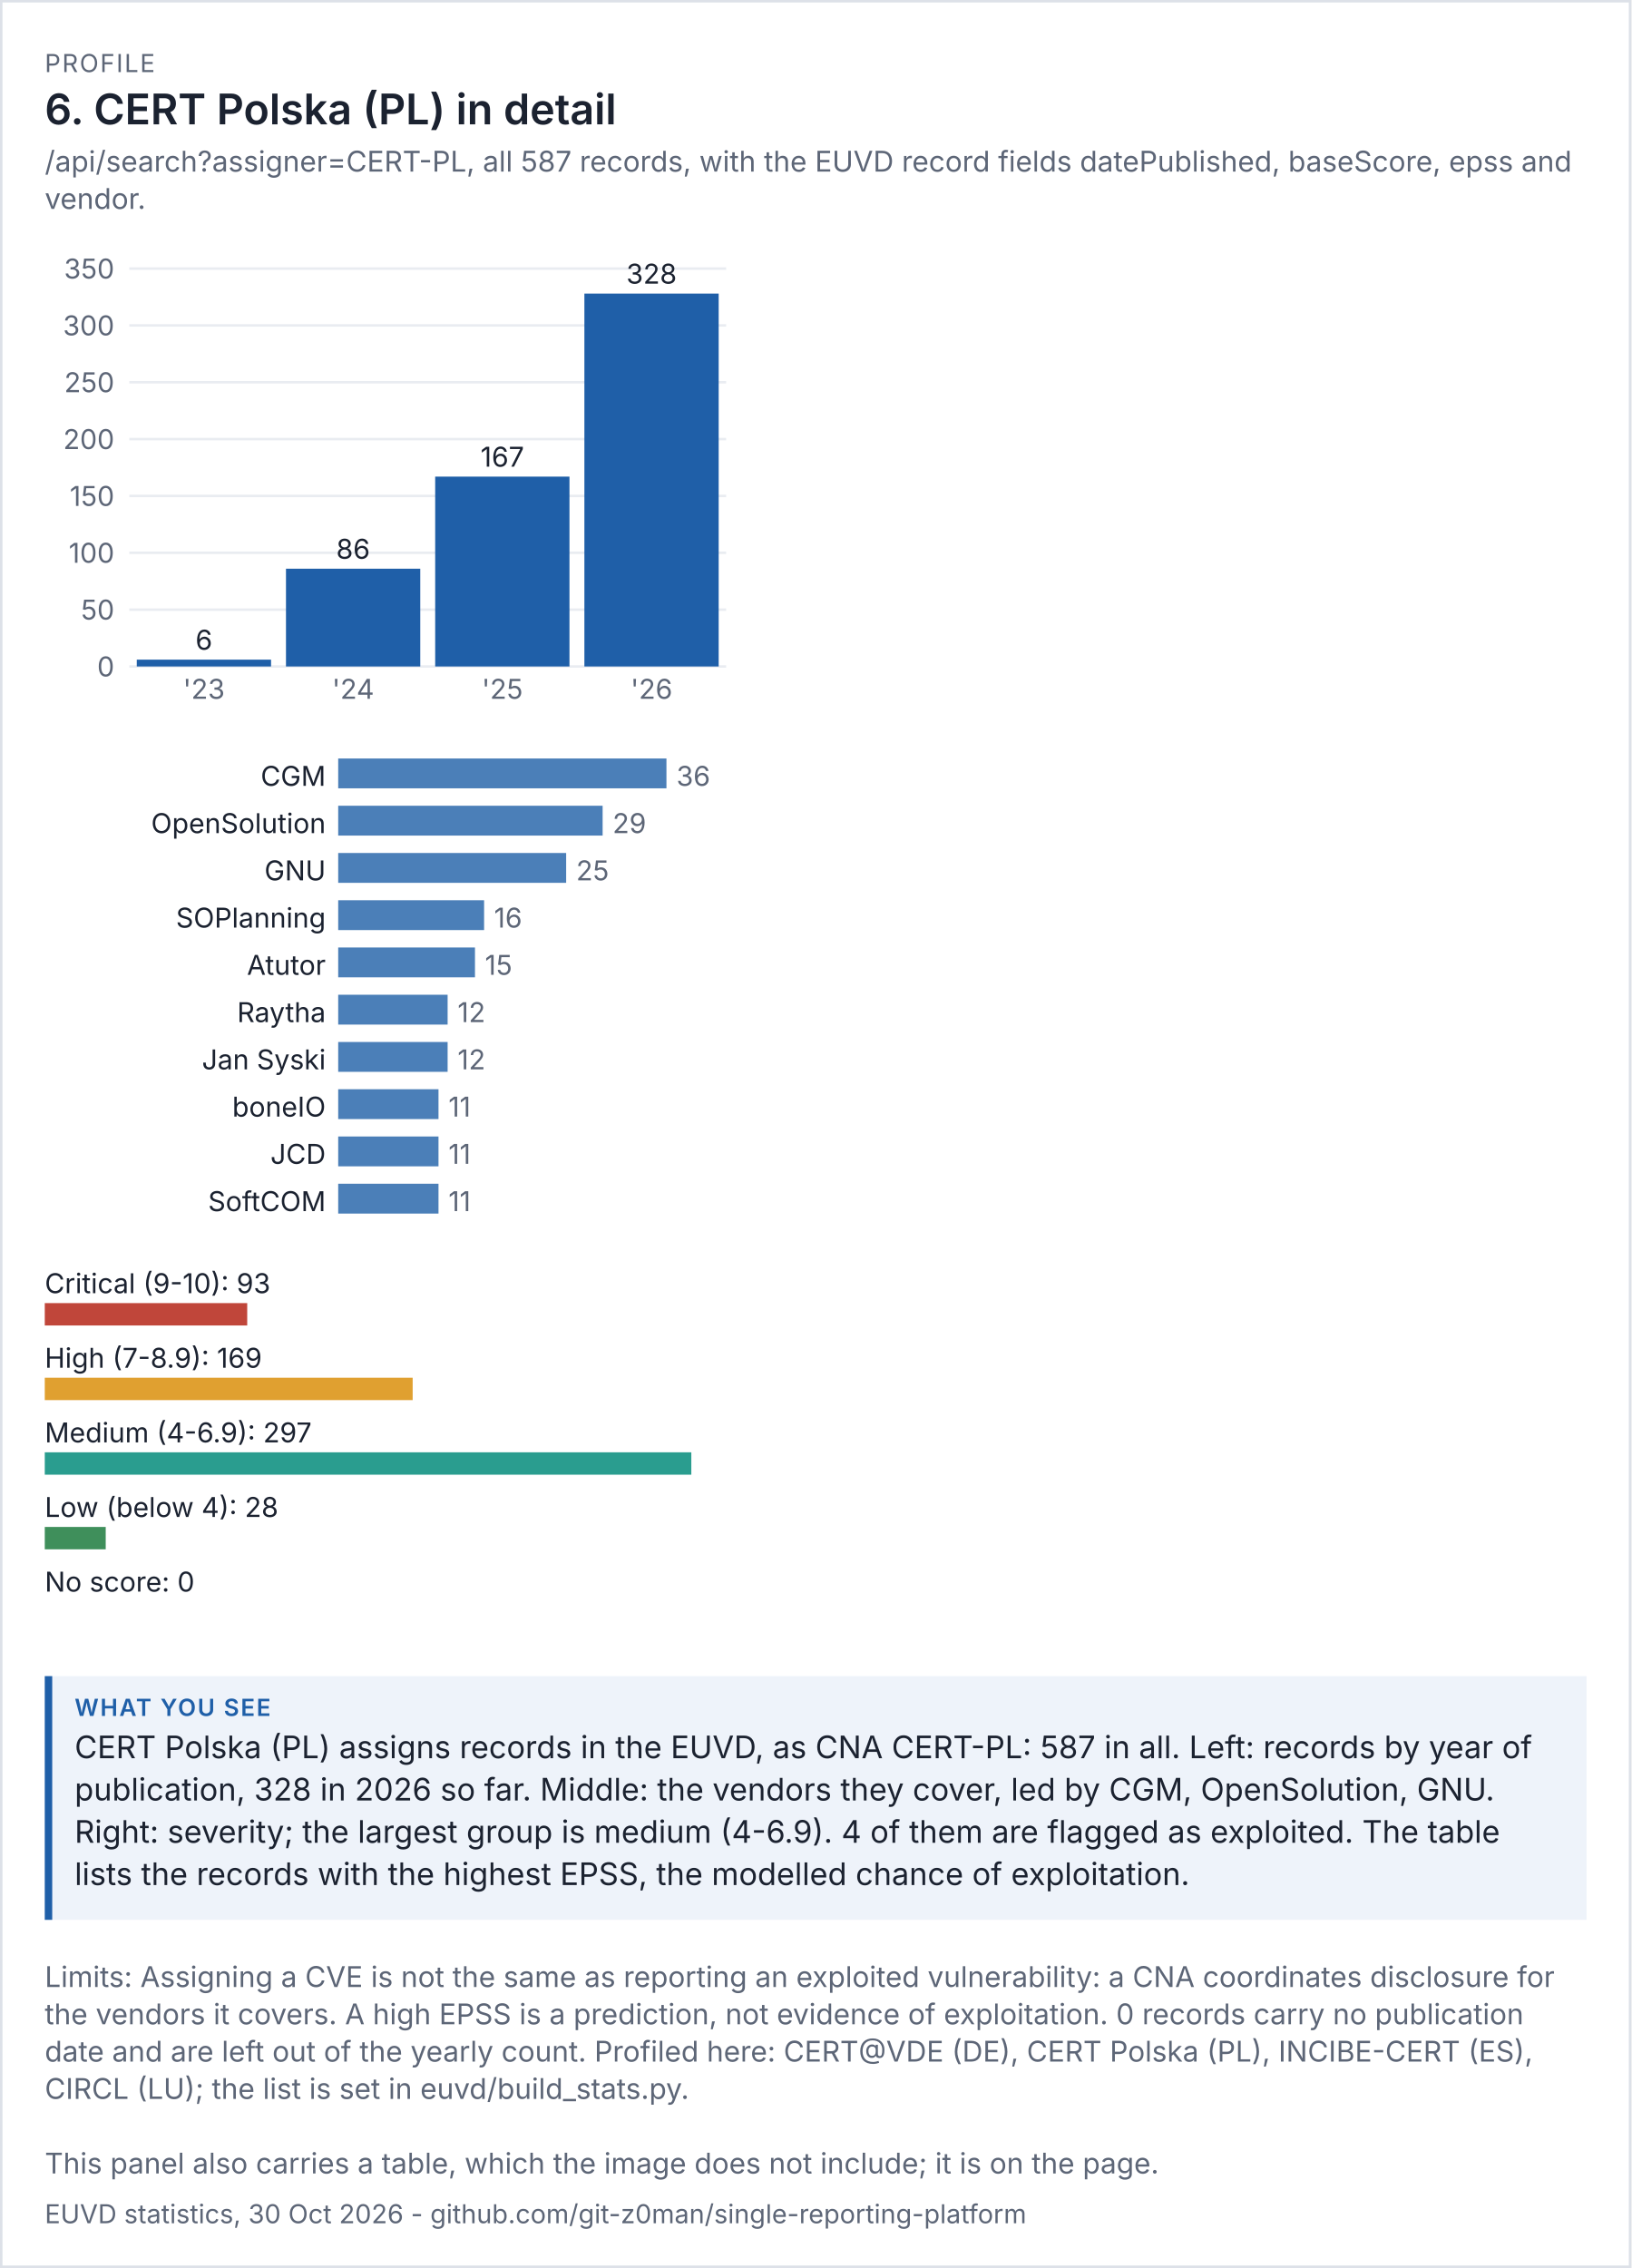
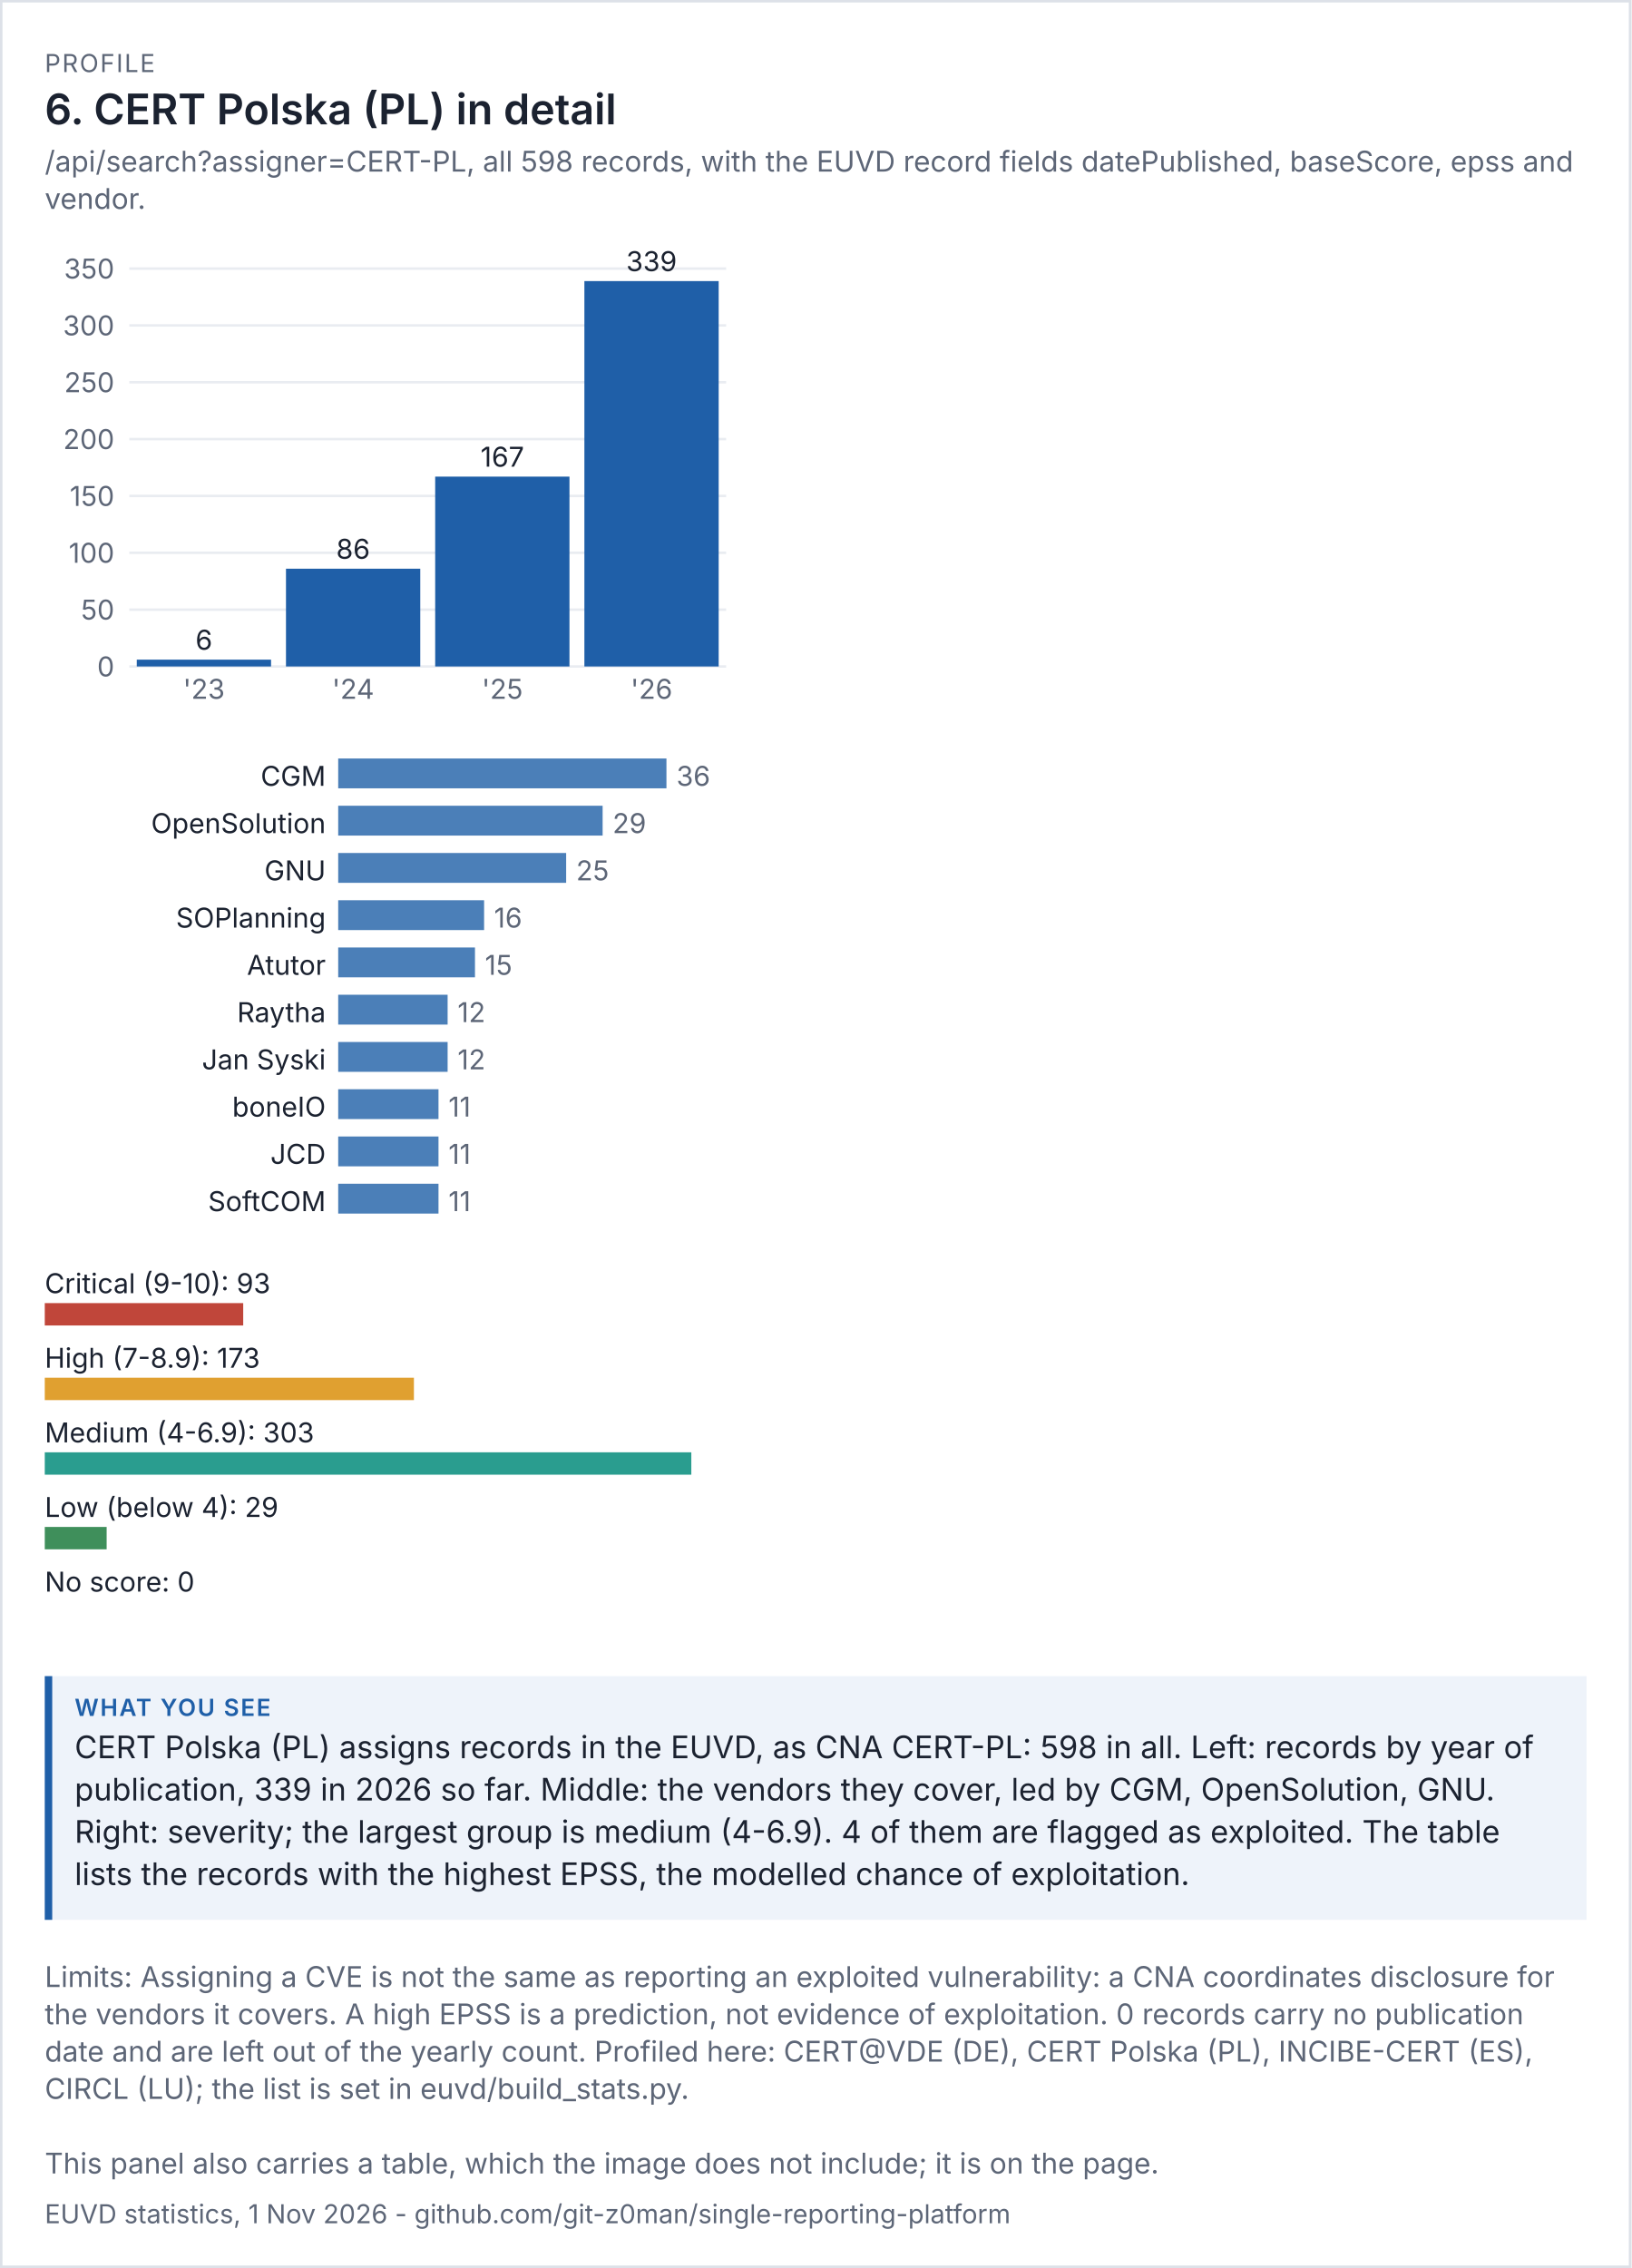
<svg xmlns="http://www.w3.org/2000/svg" viewBox="0 0 656 912" width="656" height="912" font-family="system-ui,-apple-system,'Segoe UI',sans-serif">
  <rect width="100%" height="100%" fill="#ffffff" />
  <rect x="0.5" y="0.5" width="655" height="911" fill="none" stroke="#dde1e8" />
  <text x="18" y="29" font-size="10" letter-spacing="0.6" fill="#5d6677">PROFILE</text>
  <text x="18" y="50" font-size="17" fill="#1b2230" font-weight="600">6. CERT Polska (PL) in detail</text>
-   <text x="18" y="69" font-size="11.5" fill="#5d6677">/api/search?assigner=CERT-PL, all 587 records, with the EUVD record fields datePublished, baseScore, epss and</text>
+   <text x="18" y="69" font-size="11.5" fill="#5d6677">/api/search?assigner=CERT-PL, all 598 records, with the EUVD record fields datePublished, baseScore, epss and</text>
  <text x="18" y="84" font-size="11.5" fill="#5d6677">vendor.</text>
  <g transform="translate(18,94) scale(1)" font-size="11">
    <svg viewBox="0 0 280 200" role="img" width="280" height="200">
      <g>
        <line x1="34" x2="274" y1="174" y2="174" stroke="rgb(233, 236, 241)" />
        <text x="28" y="178" text-anchor="end" fill="rgb(93, 102, 119)">0</text>
        <line x1="34" x2="274" y1="151.143" y2="151.143" stroke="rgb(233, 236, 241)" />
        <text x="28" y="155.143" text-anchor="end" fill="rgb(93, 102, 119)">50</text>
        <line x1="34" x2="274" y1="128.286" y2="128.286" stroke="rgb(233, 236, 241)" />
        <text x="28" y="132.286" text-anchor="end" fill="rgb(93, 102, 119)">100</text>
        <line x1="34" x2="274" y1="105.429" y2="105.429" stroke="rgb(233, 236, 241)" />
        <text x="28" y="109.429" text-anchor="end" fill="rgb(93, 102, 119)">150</text>
        <line x1="34" x2="274" y1="82.571" y2="82.571" stroke="rgb(233, 236, 241)" />
        <text x="28" y="86.571" text-anchor="end" fill="rgb(93, 102, 119)">200</text>
        <line x1="34" x2="274" y1="59.714" y2="59.714" stroke="rgb(233, 236, 241)" />
        <text x="28" y="63.714" text-anchor="end" fill="rgb(93, 102, 119)">250</text>
        <line x1="34" x2="274" y1="36.857" y2="36.857" stroke="rgb(233, 236, 241)" />
        <text x="28" y="40.857" text-anchor="end" fill="rgb(93, 102, 119)">300</text>
        <line x1="34" x2="274" y1="14" y2="14" stroke="rgb(233, 236, 241)" />
        <text x="28" y="18" text-anchor="end" fill="rgb(93, 102, 119)">350</text>
        <rect x="37" y="171.257" width="54" height="2.743" fill="rgb(31, 95, 168)" />
        <text x="64" y="167.257" text-anchor="middle" class="t" fill="rgb(27, 34, 48)">6</text>
        <text x="64" y="187" text-anchor="middle" fill="rgb(93, 102, 119)">'23</text>
        <rect x="97" y="134.686" width="54" height="39.314" fill="rgb(31, 95, 168)" />
        <text x="124" y="130.686" text-anchor="middle" class="t" fill="rgb(27, 34, 48)">86</text>
        <text x="124" y="187" text-anchor="middle" fill="rgb(93, 102, 119)">'24</text>
        <rect x="157" y="97.657" width="54" height="76.343" fill="rgb(31, 95, 168)" />
        <text x="184" y="93.657" text-anchor="middle" class="t" fill="rgb(27, 34, 48)">167</text>
        <text x="184" y="187" text-anchor="middle" fill="rgb(93, 102, 119)">'25</text>
-         <rect x="217" y="24.057" width="54" height="149.943" fill="rgb(31, 95, 168)" />
-         <text x="244" y="20.057" text-anchor="middle" class="t" fill="rgb(27, 34, 48)">328</text>
+         <rect x="217" y="19.029" width="54" height="154.971" fill="rgb(31, 95, 168)" />
+         <text x="244" y="15.029" text-anchor="middle" class="t" fill="rgb(27, 34, 48)">339</text>
        <text x="244" y="187" text-anchor="middle" fill="rgb(93, 102, 119)">'26</text>
      </g>
    </svg>
  </g>
  <g transform="translate(18,302) scale(1)" font-size="11">
    <svg viewBox="0 0 280 196" role="img" width="280" height="196">
      <g>
        <text x="113" y="14" text-anchor="end" class="t" fill="rgb(27, 34, 48)">CGM</text>
        <rect x="118" y="3" width="132" height="12" fill="rgb(75, 127, 184)" />
        <text x="254" y="14" fill="rgb(93, 102, 119)">36</text>
        <text x="113" y="33" text-anchor="end" class="t" fill="rgb(27, 34, 48)">OpenSolution</text>
        <rect x="118" y="22" width="106.333" height="12" fill="rgb(75, 127, 184)" />
        <text x="228.333" y="33" fill="rgb(93, 102, 119)">29</text>
        <text x="113" y="52" text-anchor="end" class="t" fill="rgb(27, 34, 48)">GNU</text>
        <rect x="118" y="41" width="91.667" height="12" fill="rgb(75, 127, 184)" />
        <text x="213.667" y="52" fill="rgb(93, 102, 119)">25</text>
        <text x="113" y="71" text-anchor="end" class="t" fill="rgb(27, 34, 48)">SOPlanning</text>
        <rect x="118" y="60" width="58.667" height="12" fill="rgb(75, 127, 184)" />
        <text x="180.667" y="71" fill="rgb(93, 102, 119)">16</text>
        <text x="113" y="90" text-anchor="end" class="t" fill="rgb(27, 34, 48)">Atutor</text>
        <rect x="118" y="79" width="55" height="12" fill="rgb(75, 127, 184)" />
        <text x="177" y="90" fill="rgb(93, 102, 119)">15</text>
        <text x="113" y="109" text-anchor="end" class="t" fill="rgb(27, 34, 48)">Raytha</text>
        <rect x="118" y="98" width="44" height="12" fill="rgb(75, 127, 184)" />
        <text x="166" y="109" fill="rgb(93, 102, 119)">12</text>
        <text x="113" y="128" text-anchor="end" class="t" fill="rgb(27, 34, 48)">Jan Syski</text>
        <rect x="118" y="117" width="44" height="12" fill="rgb(75, 127, 184)" />
        <text x="166" y="128" fill="rgb(93, 102, 119)">12</text>
        <text x="113" y="147" text-anchor="end" class="t" fill="rgb(27, 34, 48)">boneIO</text>
        <rect x="118" y="136" width="40.333" height="12" fill="rgb(75, 127, 184)" />
        <text x="162.333" y="147" fill="rgb(93, 102, 119)">11</text>
        <text x="113" y="166" text-anchor="end" class="t" fill="rgb(27, 34, 48)">JCD</text>
        <rect x="118" y="155" width="40.333" height="12" fill="rgb(75, 127, 184)" />
        <text x="162.333" y="166" fill="rgb(93, 102, 119)">11</text>
        <text x="113" y="185" text-anchor="end" class="t" fill="rgb(27, 34, 48)">SoftCOM</text>
        <rect x="118" y="174" width="40.333" height="12" fill="rgb(75, 127, 184)" />
        <text x="162.333" y="185" fill="rgb(93, 102, 119)">11</text>
      </g>
    </svg>
  </g>
  <g transform="translate(18,506) scale(1)" font-size="11">
    <svg viewBox="0 0 280 156" role="img" width="280" height="156">
      <g>
        <text x="0" y="14" class="t" fill="rgb(27, 34, 48)">Critical (9-10): 93</text>
-         <rect x="0" y="18" width="81.414" height="9" fill="rgb(192, 70, 58)" />
-         <text x="0" y="44" class="t" fill="rgb(27, 34, 48)">High (7-8.9): 169</text>
-         <rect x="0" y="48" width="147.946" height="9" fill="rgb(224, 160, 48)" />
-         <text x="0" y="74" class="t" fill="rgb(27, 34, 48)">Medium (4-6.9): 297</text>
+         <rect x="0" y="18" width="79.802" height="9" fill="rgb(192, 70, 58)" />
+         <text x="0" y="44" class="t" fill="rgb(27, 34, 48)">High (7-8.9): 173</text>
+         <rect x="0" y="48" width="148.449" height="9" fill="rgb(224, 160, 48)" />
+         <text x="0" y="74" class="t" fill="rgb(27, 34, 48)">Medium (4-6.9): 303</text>
        <rect x="0" y="78" width="260" height="9" fill="rgb(42, 157, 143)" />
-         <text x="0" y="104" class="t" fill="rgb(27, 34, 48)">Low (below 4): 28</text>
-         <rect x="0" y="108" width="24.512" height="9" fill="rgb(63, 143, 91)" />
+         <text x="0" y="104" class="t" fill="rgb(27, 34, 48)">Low (below 4): 29</text>
+         <rect x="0" y="108" width="24.884" height="9" fill="rgb(63, 143, 91)" />
        <text x="0" y="134" class="t" fill="rgb(27, 34, 48)">No score: 0</text>
        <rect x="0" y="138" width="0" height="9" fill="rgb(125, 135, 152)" />
      </g>
    </svg>
  </g>
  <rect x="18" y="674" width="620" height="98" fill="#eef3fa" />
  <rect x="18" y="674" width="3" height="98" fill="#1f5fa8" />
  <text x="30" y="690" font-size="9.5" letter-spacing="0.6" font-weight="600" fill="#1f5fa8">WHAT YOU SEE</text>
-   <text x="30" y="707" font-size="12.5" fill="#1b2230">CERT Polska (PL) assigns records in the EUVD, as CNA CERT-PL: 587 in all. Left: records by year of</text>
-   <text x="30" y="724" font-size="12.5" fill="#1b2230">publication, 328 in 2026 so far. Middle: the vendors they cover, led by CGM, OpenSolution, GNU.</text>
+   <text x="30" y="707" font-size="12.5" fill="#1b2230">CERT Polska (PL) assigns records in the EUVD, as CNA CERT-PL: 598 in all. Left: records by year of</text>
+   <text x="30" y="724" font-size="12.5" fill="#1b2230">publication, 339 in 2026 so far. Middle: the vendors they cover, led by CGM, OpenSolution, GNU.</text>
  <text x="30" y="741" font-size="12.5" fill="#1b2230">Right: severity; the largest group is medium (4-6.9). 4 of them are flagged as exploited. The table</text>
  <text x="30" y="758" font-size="12.5" fill="#1b2230">lists the records with the highest EPSS, the modelled chance of exploitation.</text>
  <text x="18" y="799" font-size="11.5" fill="#5d6677">Limits: Assigning a CVE is not the same as reporting an exploited vulnerability: a CNA coordinates disclosure for</text>
  <text x="18" y="814" font-size="11.5" fill="#5d6677">the vendors it covers. A high EPSS is a prediction, not evidence of exploitation. 0 records carry no publication</text>
  <text x="18" y="829" font-size="11.5" fill="#5d6677">date and are left out of the yearly count. Profiled here: CERT@VDE (DE), CERT Polska (PL), INCIBE-CERT (ES),</text>
  <text x="18" y="844" font-size="11.5" fill="#5d6677">CIRCL (LU); the list is set in euvd/build_stats.py.</text>
  <text x="18" y="874" font-size="11.5" fill="#5d6677">This panel also carries a table, which the image does not include; it is on the page.</text>
-   <text x="18" y="894" font-size="10.5" fill="#5d6677">EUVD statistics, 30 Oct 2026 - github.com/git-z0man/single-reporting-platform</text>
+   <text x="18" y="894" font-size="10.5" fill="#5d6677">EUVD statistics, 1 Nov 2026 - github.com/git-z0man/single-reporting-platform</text>
</svg>
